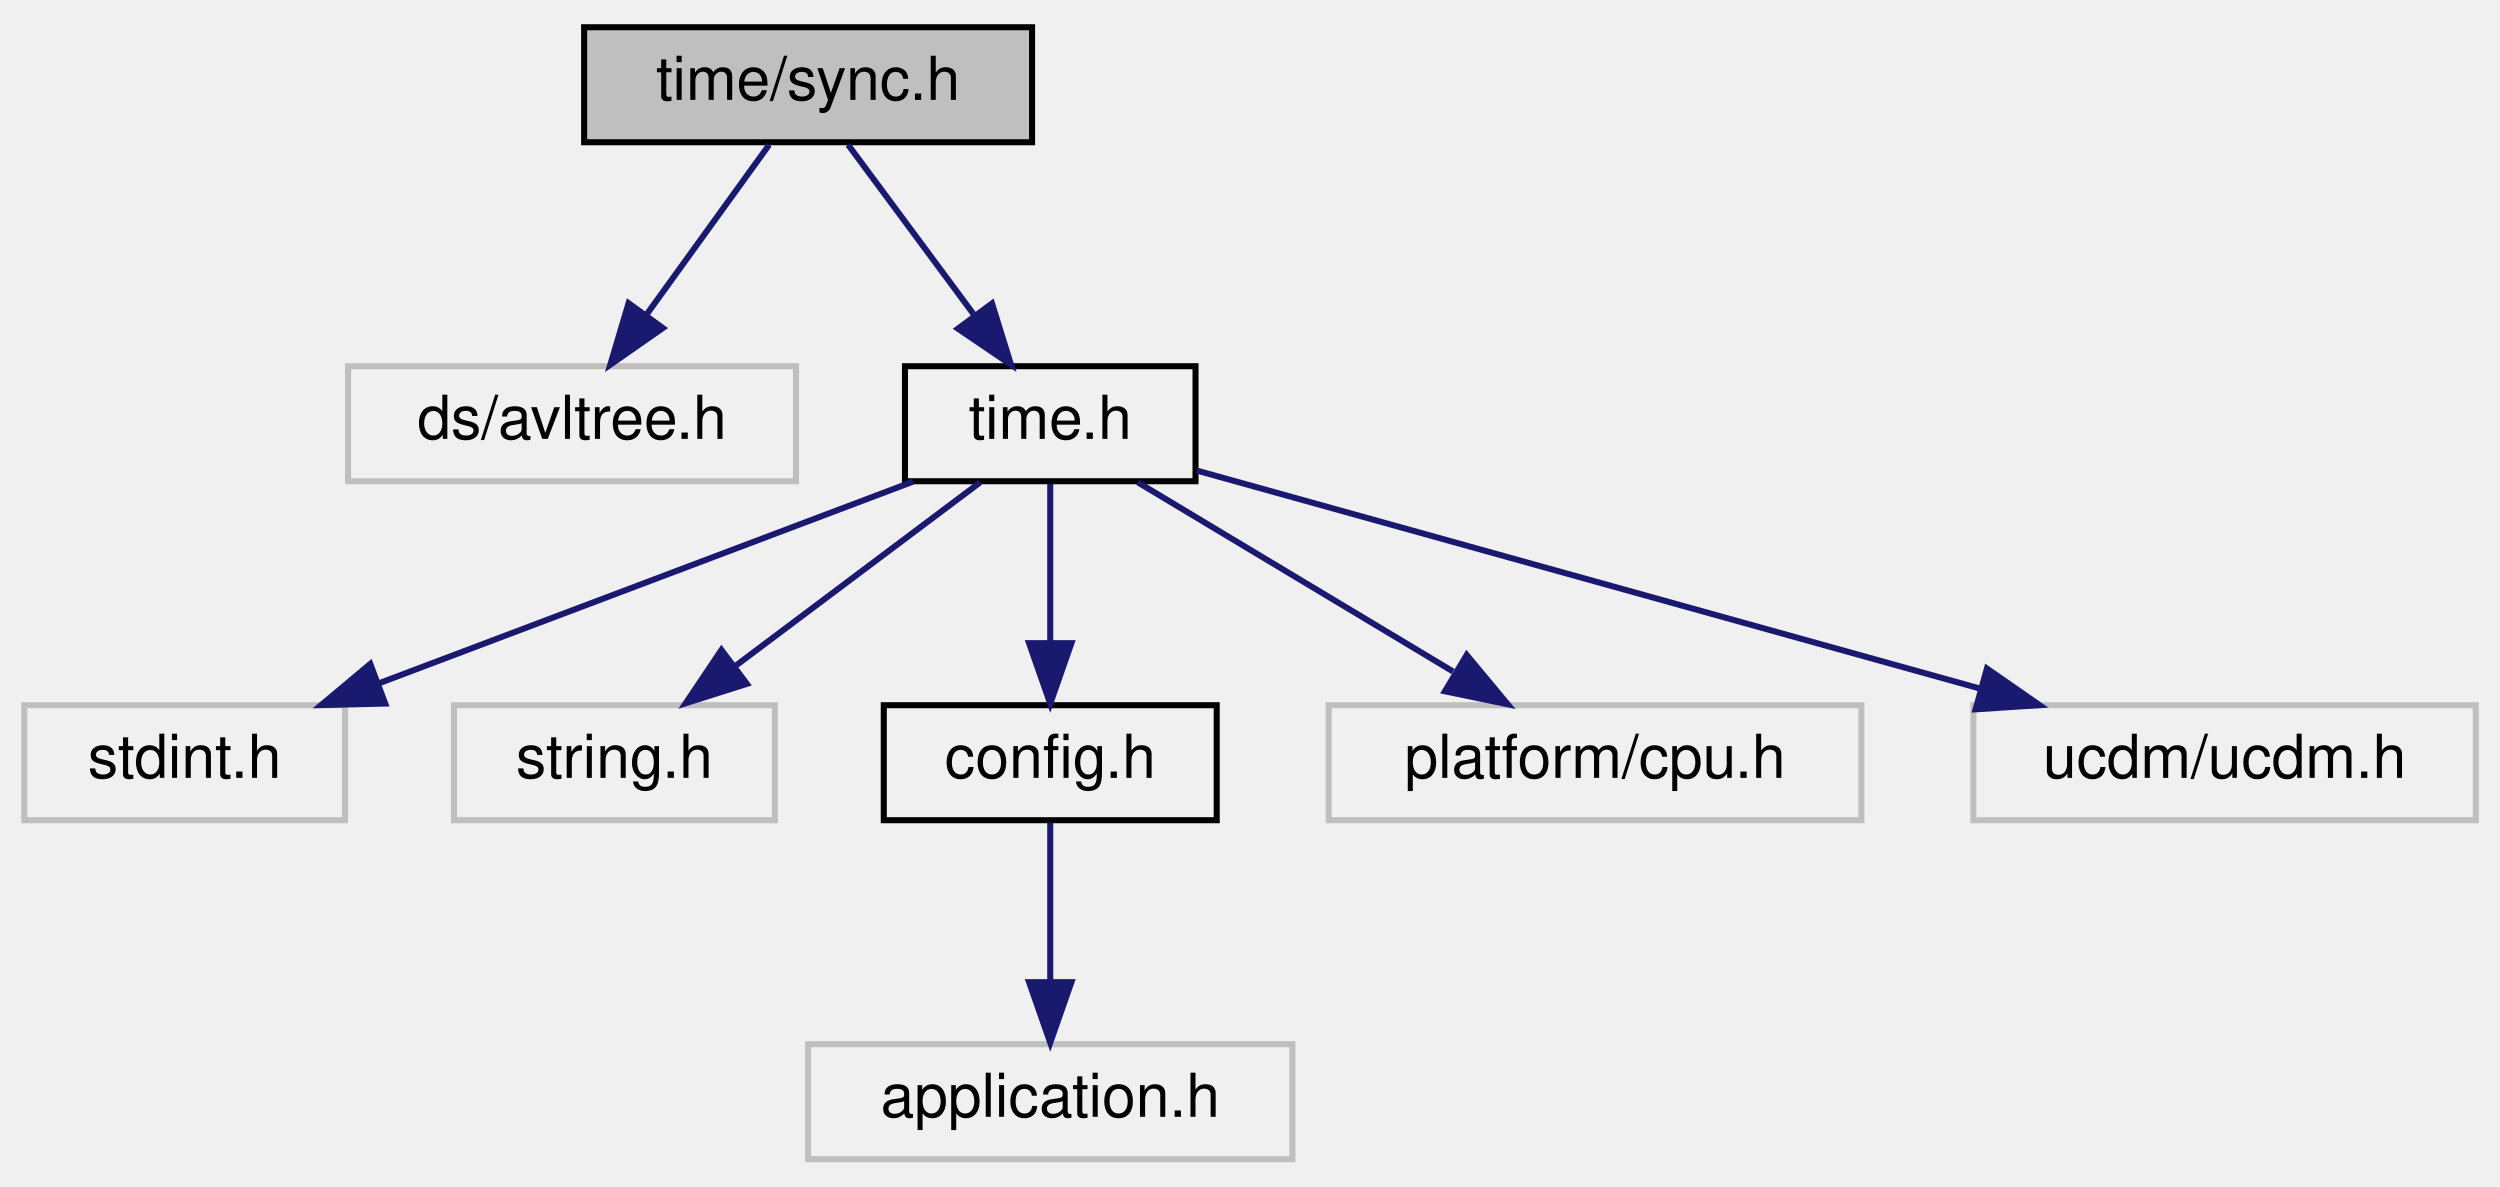
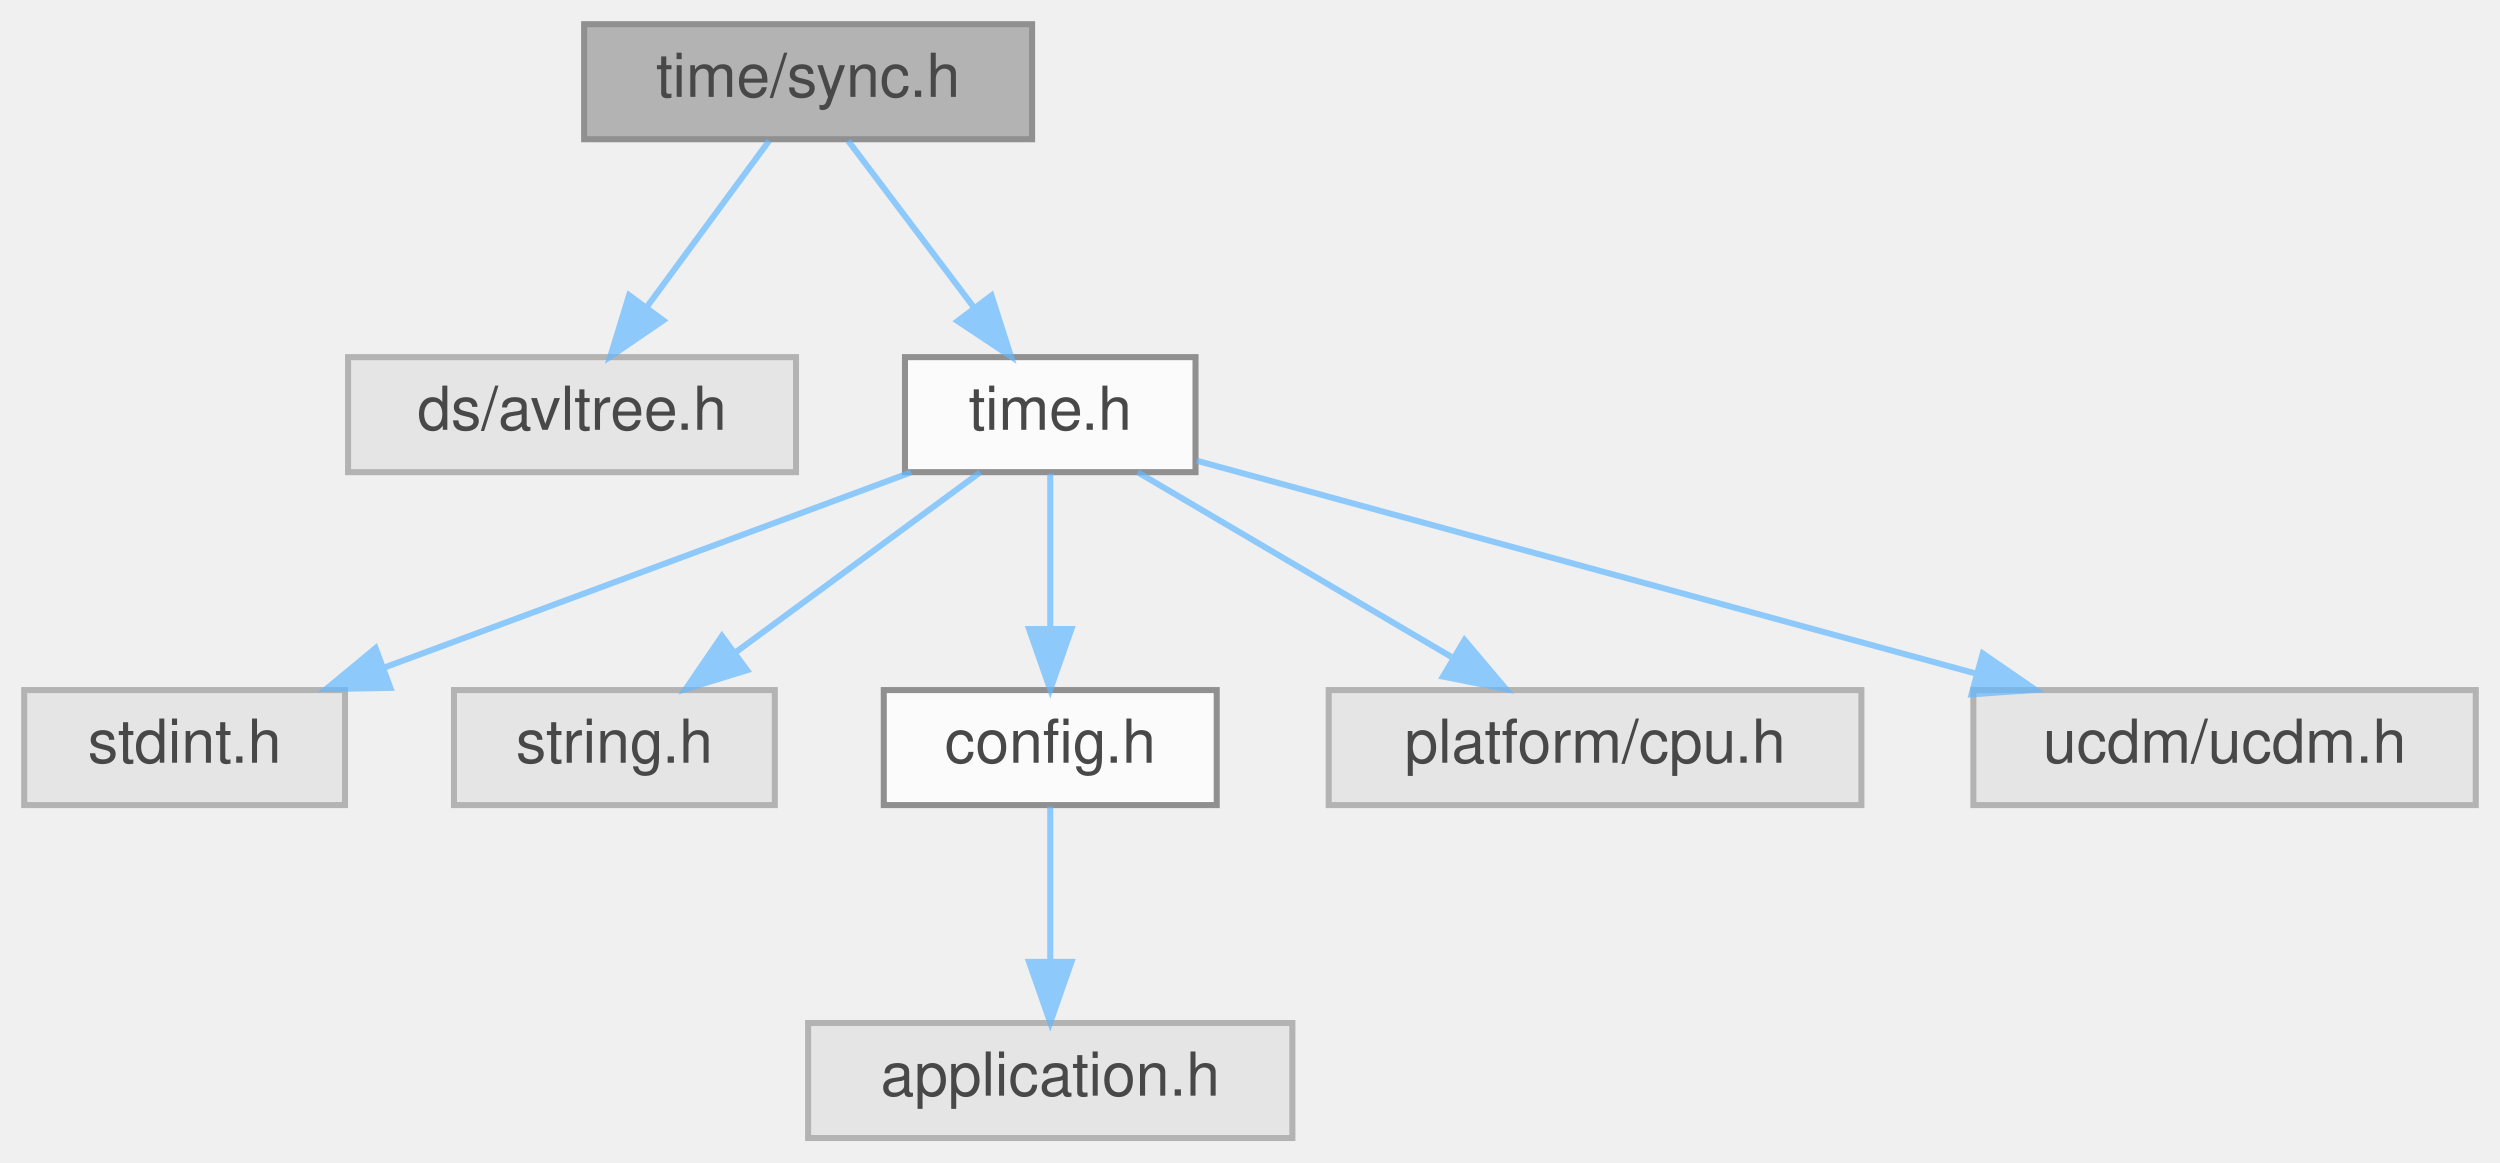
- <svg xmlns="http://www.w3.org/2000/svg" xmlns:xlink="http://www.w3.org/1999/xlink" width="413pt" height="196pt" viewBox="0.00 0.00 413.00 196.00">
-   <g id="graph0" class="graph" transform="scale(1 1) rotate(0) translate(4 192)">
-     <g id="node1" class="node">
-       <g id="a_node1">
-         <a xlink:title="Time synchonization functions for embebedded systems.">
-           <polygon fill="#bfbfbf" stroke="black" points="92.5,-168.5 92.5,-187.5 166.5,-187.5 166.5,-168.5 92.5,-168.5" />
-           <text text-anchor="middle" x="129.5" y="-175.5" font-family="Helvetica,sans-Serif" font-size="10.00">time/sync.h</text>
-         </a>
+ <svg xmlns="http://www.w3.org/2000/svg" xmlns:xlink="http://www.w3.org/1999/xlink" width="413pt" height="192pt" viewBox="0.00 0.00 413.00 192.00">
+   <svg id="main" version="1.1" xml:space="preserve">
+     <style type="text/css">
+ .node, .edge {opacity: 0.7;}
+ .node.selected, .edge.selected {opacity: 1;}
+ .edge:hover path { stroke: red; }
+ .edge:hover polygon { stroke: red; fill: red; }
+ </style>
+     <svg id="graph" class="graph">
+       <g id="graph0" class="graph" transform="scale(1 1) rotate(0) translate(4 188)">
+         <g id="Node000001" class="node">
+           <g id="a_Node000001">
+             <a xlink:title="Time synchonization functions for embebedded systems.">
+               <polygon fill="#999999" stroke="#666666" points="166.5,-184 92.5,-184 92.5,-165 166.5,-165 166.5,-184" />
+               <text text-anchor="middle" x="129.5" y="-172" font-family="Helvetica,sans-Serif" font-size="10.00">time/sync.h</text>
+             </a>
+           </g>
+         </g>
+         <g id="Node000002" class="node">
+           <g id="a_Node000002">
+             <a xlink:title=" ">
+               <polygon fill="#e0e0e0" stroke="#999999" points="127.5,-129 53.5,-129 53.5,-110 127.5,-110 127.5,-129" />
+               <text text-anchor="middle" x="90.5" y="-117" font-family="Helvetica,sans-Serif" font-size="10.00">ds/avltree.h</text>
+             </a>
+           </g>
+         </g>
+         <g id="edge1_Node000001_Node000002" class="edge">
+           <g id="a_edge1_Node000001_Node000002">
+             <a xlink:title=" ">
+               <path fill="none" stroke="#63b8ff" d="M123.06,-164.75C117.61,-157.34 109.64,-146.5 102.94,-137.41" />
+               <polygon fill="#63b8ff" stroke="#63b8ff" points="105.57,-135.07 96.82,-129.09 99.93,-139.22 105.57,-135.07" />
+             </a>
+           </g>
+         </g>
+         <g id="Node000003" class="node">
+           <g id="a_Node000003">
+             <a xlink:href="time_8h.html" target="_top" xlink:title="Time related functions for embebedded systems.">
+               <polygon fill="white" stroke="#666666" points="193.5,-129 145.5,-129 145.5,-110 193.5,-110 193.5,-129" />
+               <text text-anchor="middle" x="169.5" y="-117" font-family="Helvetica,sans-Serif" font-size="10.00">time.h</text>
+             </a>
+           </g>
+         </g>
+         <g id="edge2_Node000001_Node000003" class="edge">
+           <g id="a_edge2_Node000001_Node000003">
+             <a xlink:title=" ">
+               <path fill="none" stroke="#63b8ff" d="M136.11,-164.75C141.76,-157.26 150.04,-146.28 156.95,-137.13" />
+               <polygon fill="#63b8ff" stroke="#63b8ff" points="159.79,-139.18 163.02,-129.09 154.2,-134.96 159.79,-139.18" />
+             </a>
+           </g>
+         </g>
+         <g id="Node000004" class="node">
+           <g id="a_Node000004">
+             <a xlink:title=" ">
+               <polygon fill="#e0e0e0" stroke="#999999" points="53,-74 0,-74 0,-55 53,-55 53,-74" />
+               <text text-anchor="middle" x="26.5" y="-62" font-family="Helvetica,sans-Serif" font-size="10.00">stdint.h</text>
+             </a>
+           </g>
+         </g>
+         <g id="edge3_Node000003_Node000004" class="edge">
+           <g id="a_edge3_Node000003_Node000004">
+             <a xlink:title=" ">
+               <path fill="none" stroke="#63b8ff" d="M146.52,-109.98C123,-101.27 86.21,-87.63 59.56,-77.75" />
+               <polygon fill="#63b8ff" stroke="#63b8ff" points="60.49,-74.36 49.89,-74.17 58.05,-80.93 60.49,-74.36" />
+             </a>
+           </g>
+         </g>
+         <g id="Node000005" class="node">
+           <g id="a_Node000005">
+             <a xlink:title=" ">
+               <polygon fill="#e0e0e0" stroke="#999999" points="124,-74 71,-74 71,-55 124,-55 124,-74" />
+               <text text-anchor="middle" x="97.5" y="-62" font-family="Helvetica,sans-Serif" font-size="10.00">string.h</text>
+             </a>
+           </g>
+         </g>
+         <g id="edge4_Node000003_Node000005" class="edge">
+           <g id="a_edge4_Node000003_Node000005">
+             <a xlink:title=" ">
+               <path fill="none" stroke="#63b8ff" d="M157.93,-109.98C147.08,-102 130.62,-89.88 117.62,-80.31" />
+               <polygon fill="#63b8ff" stroke="#63b8ff" points="119.41,-77.28 109.28,-74.17 115.26,-82.92 119.41,-77.28" />
+             </a>
+           </g>
+         </g>
+         <g id="Node000006" class="node">
+           <g id="a_Node000006">
+             <a xlink:href="config_8h.html" target="_top" xlink:title=" ">
+               <polygon fill="white" stroke="#666666" points="197,-74 142,-74 142,-55 197,-55 197,-74" />
+               <text text-anchor="middle" x="169.5" y="-62" font-family="Helvetica,sans-Serif" font-size="10.00">config.h</text>
+             </a>
+           </g>
+         </g>
+         <g id="edge5_Node000003_Node000006" class="edge">
+           <g id="a_edge5_Node000003_Node000006">
+             <a xlink:title=" ">
+               <path fill="none" stroke="#63b8ff" d="M169.5,-109.75C169.5,-102.8 169.5,-92.85 169.5,-84.13" />
+               <polygon fill="#63b8ff" stroke="#63b8ff" points="173,-84.09 169.5,-74.09 166,-84.09 173,-84.09" />
+             </a>
+           </g>
+         </g>
+         <g id="Node000008" class="node">
+           <g id="a_Node000008">
+             <a xlink:title=" ">
+               <polygon fill="#e0e0e0" stroke="#999999" points="303.5,-74 215.5,-74 215.5,-55 303.5,-55 303.5,-74" />
+               <text text-anchor="middle" x="259.5" y="-62" font-family="Helvetica,sans-Serif" font-size="10.00">platform/cpu.h</text>
+             </a>
+           </g>
+         </g>
+         <g id="edge7_Node000003_Node000008" class="edge">
+           <g id="a_edge7_Node000003_Node000008">
+             <a xlink:title=" ">
+               <path fill="none" stroke="#63b8ff" d="M183.96,-109.98C197.92,-101.77 219.29,-89.18 235.75,-79.49" />
+               <polygon fill="#63b8ff" stroke="#63b8ff" points="237.94,-82.26 244.78,-74.17 234.38,-76.23 237.94,-82.26" />
+             </a>
+           </g>
+         </g>
+         <g id="Node000009" class="node">
+           <g id="a_Node000009">
+             <a xlink:title=" ">
+               <polygon fill="#e0e0e0" stroke="#999999" points="405,-74 322,-74 322,-55 405,-55 405,-74" />
+               <text text-anchor="middle" x="363.5" y="-62" font-family="Helvetica,sans-Serif" font-size="10.00">ucdm/ucdm.h</text>
+             </a>
+           </g>
+         </g>
+         <g id="edge8_Node000003_Node000009" class="edge">
+           <g id="a_edge8_Node000003_Node000009">
+             <a xlink:title=" ">
+               <path fill="none" stroke="#63b8ff" d="M193.68,-111.89C225.85,-103.11 283.19,-87.44 322.26,-76.77" />
+               <polygon fill="#63b8ff" stroke="#63b8ff" points="323.55,-80.04 332.27,-74.03 321.7,-73.29 323.55,-80.04" />
+             </a>
+           </g>
+         </g>
+         <g id="Node000007" class="node">
+           <g id="a_Node000007">
+             <a xlink:title=" ">
+               <polygon fill="#e0e0e0" stroke="#999999" points="209.5,-19 129.5,-19 129.5,0 209.5,0 209.5,-19" />
+               <text text-anchor="middle" x="169.5" y="-7" font-family="Helvetica,sans-Serif" font-size="10.00">application.h</text>
+             </a>
+           </g>
+         </g>
+         <g id="edge6_Node000006_Node000007" class="edge">
+           <g id="a_edge6_Node000006_Node000007">
+             <a xlink:title=" ">
+               <path fill="none" stroke="#63b8ff" d="M169.5,-54.75C169.5,-47.8 169.5,-37.85 169.5,-29.13" />
+               <polygon fill="#63b8ff" stroke="#63b8ff" points="173,-29.09 169.5,-19.09 166,-29.09 173,-29.09" />
+             </a>
+           </g>
+         </g>
      </g>
-     </g>
-     <g id="node2" class="node">
-       <g id="a_node2">
-         <a xlink:title=" ">
-           <polygon fill="none" stroke="#bfbfbf" points="53.5,-112.5 53.5,-131.5 127.5,-131.5 127.5,-112.5 53.5,-112.5" />
-           <text text-anchor="middle" x="90.5" y="-119.5" font-family="Helvetica,sans-Serif" font-size="10.00">ds/avltree.h</text>
-         </a>
-       </g>
-     </g>
-     <g id="edge1" class="edge">
-       <path fill="none" stroke="midnightblue" d="M123.06,-168.08C117.55,-160.46 109.47,-149.26 102.74,-139.94" />
-       <polygon fill="midnightblue" stroke="midnightblue" points="105.51,-137.81 96.82,-131.75 99.84,-141.91 105.51,-137.81" />
-     </g>
-     <g id="node3" class="node">
-       <g id="a_node3">
-         <a xlink:href="time_8h.html" target="_top" xlink:title="Time related functions for embebedded systems.">
-           <polygon fill="none" stroke="black" points="145.5,-112.5 145.5,-131.5 193.5,-131.5 193.5,-112.5 145.5,-112.5" />
-           <text text-anchor="middle" x="169.5" y="-119.5" font-family="Helvetica,sans-Serif" font-size="10.00">time.h</text>
-         </a>
-       </g>
-     </g>
-     <g id="edge2" class="edge">
-       <path fill="none" stroke="midnightblue" d="M136.11,-168.08C141.76,-160.46 150.04,-149.26 156.95,-139.94" />
-       <polygon fill="midnightblue" stroke="midnightblue" points="159.88,-141.87 163.02,-131.75 154.25,-137.7 159.88,-141.87" />
-     </g>
-     <g id="node4" class="node">
-       <g id="a_node4">
-         <a xlink:title=" ">
-           <polygon fill="none" stroke="#bfbfbf" points="0,-56.5 0,-75.5 53,-75.5 53,-56.5 0,-56.5" />
-           <text text-anchor="middle" x="26.5" y="-63.5" font-family="Helvetica,sans-Serif" font-size="10.00">stdint.h</text>
-         </a>
-       </g>
-     </g>
-     <g id="edge3" class="edge">
-       <path fill="none" stroke="midnightblue" d="M146.84,-112.44C123.1,-103.48 85.59,-89.31 58.76,-79.18" />
-       <polygon fill="midnightblue" stroke="midnightblue" points="59.64,-75.77 49.05,-75.52 57.17,-82.32 59.64,-75.77" />
-     </g>
-     <g id="node5" class="node">
-       <g id="a_node5">
-         <a xlink:title=" ">
-           <polygon fill="none" stroke="#bfbfbf" points="71,-56.5 71,-75.5 124,-75.5 124,-56.5 71,-56.5" />
-           <text text-anchor="middle" x="97.5" y="-63.5" font-family="Helvetica,sans-Serif" font-size="10.00">string.h</text>
-         </a>
-       </g>
-     </g>
-     <g id="edge4" class="edge">
-       <path fill="none" stroke="midnightblue" d="M157.93,-112.32C147.08,-104.18 130.62,-91.84 117.62,-82.09" />
-       <polygon fill="midnightblue" stroke="midnightblue" points="119.38,-79.03 109.28,-75.83 115.18,-84.63 119.38,-79.03" />
-     </g>
-     <g id="node6" class="node">
-       <g id="a_node6">
-         <a xlink:href="config_8h_source.html" target="_top" xlink:title=" ">
-           <polygon fill="none" stroke="black" points="142,-56.5 142,-75.5 197,-75.5 197,-56.5 142,-56.5" />
-           <text text-anchor="middle" x="169.5" y="-63.5" font-family="Helvetica,sans-Serif" font-size="10.00">config.h</text>
-         </a>
-       </g>
-     </g>
-     <g id="edge5" class="edge">
-       <path fill="none" stroke="midnightblue" d="M169.5,-112.08C169.5,-105.01 169.5,-94.86 169.5,-85.99" />
-       <polygon fill="midnightblue" stroke="midnightblue" points="173,-85.75 169.5,-75.75 166,-85.75 173,-85.75" />
-     </g>
-     <g id="node8" class="node">
-       <g id="a_node8">
-         <a xlink:title=" ">
-           <polygon fill="none" stroke="#bfbfbf" points="215.5,-56.5 215.5,-75.5 303.5,-75.5 303.5,-56.5 215.5,-56.5" />
-           <text text-anchor="middle" x="259.5" y="-63.5" font-family="Helvetica,sans-Serif" font-size="10.00">platform/cpu.h</text>
-         </a>
-       </g>
-     </g>
-     <g id="edge7" class="edge">
-       <path fill="none" stroke="midnightblue" d="M183.96,-112.32C198,-103.9 219.55,-90.97 236.04,-81.07" />
-       <polygon fill="midnightblue" stroke="midnightblue" points="238.3,-83.8 245.08,-75.65 234.7,-77.8 238.3,-83.8" />
-     </g>
-     <g id="node9" class="node">
-       <g id="a_node9">
-         <a xlink:title=" ">
-           <polygon fill="none" stroke="#bfbfbf" points="322,-56.5 322,-75.5 405,-75.5 405,-56.5 322,-56.5" />
-           <text text-anchor="middle" x="363.5" y="-63.5" font-family="Helvetica,sans-Serif" font-size="10.00">ucdm/ucdm.h</text>
-         </a>
-       </g>
-     </g>
-     <g id="edge8" class="edge">
-       <path fill="none" stroke="midnightblue" d="M193.68,-114.27C226.03,-105.26 283.86,-89.17 322.94,-78.29" />
-       <polygon fill="midnightblue" stroke="midnightblue" points="324.24,-81.56 332.94,-75.51 322.37,-74.82 324.24,-81.56" />
-     </g>
-     <g id="node7" class="node">
-       <g id="a_node7">
-         <a xlink:title=" ">
-           <polygon fill="none" stroke="#bfbfbf" points="129.5,-0.5 129.5,-19.5 209.5,-19.5 209.5,-0.5 129.5,-0.5" />
-           <text text-anchor="middle" x="169.5" y="-7.5" font-family="Helvetica,sans-Serif" font-size="10.00">application.h</text>
-         </a>
-       </g>
-     </g>
-     <g id="edge6" class="edge">
-       <path fill="none" stroke="midnightblue" d="M169.5,-56.08C169.5,-49.01 169.5,-38.86 169.5,-29.99" />
-       <polygon fill="midnightblue" stroke="midnightblue" points="173,-29.75 169.5,-19.75 166,-29.75 173,-29.75" />
-     </g>
-   </g>
+     </svg>
+   </svg>
+   <style type="text/css">
+ 
+ [data-mouse-over-selected='false'] { opacity: 0.7; }
+ [data-mouse-over-selected='true']  { opacity: 1.0; }
+ 
+ </style>
</svg>
